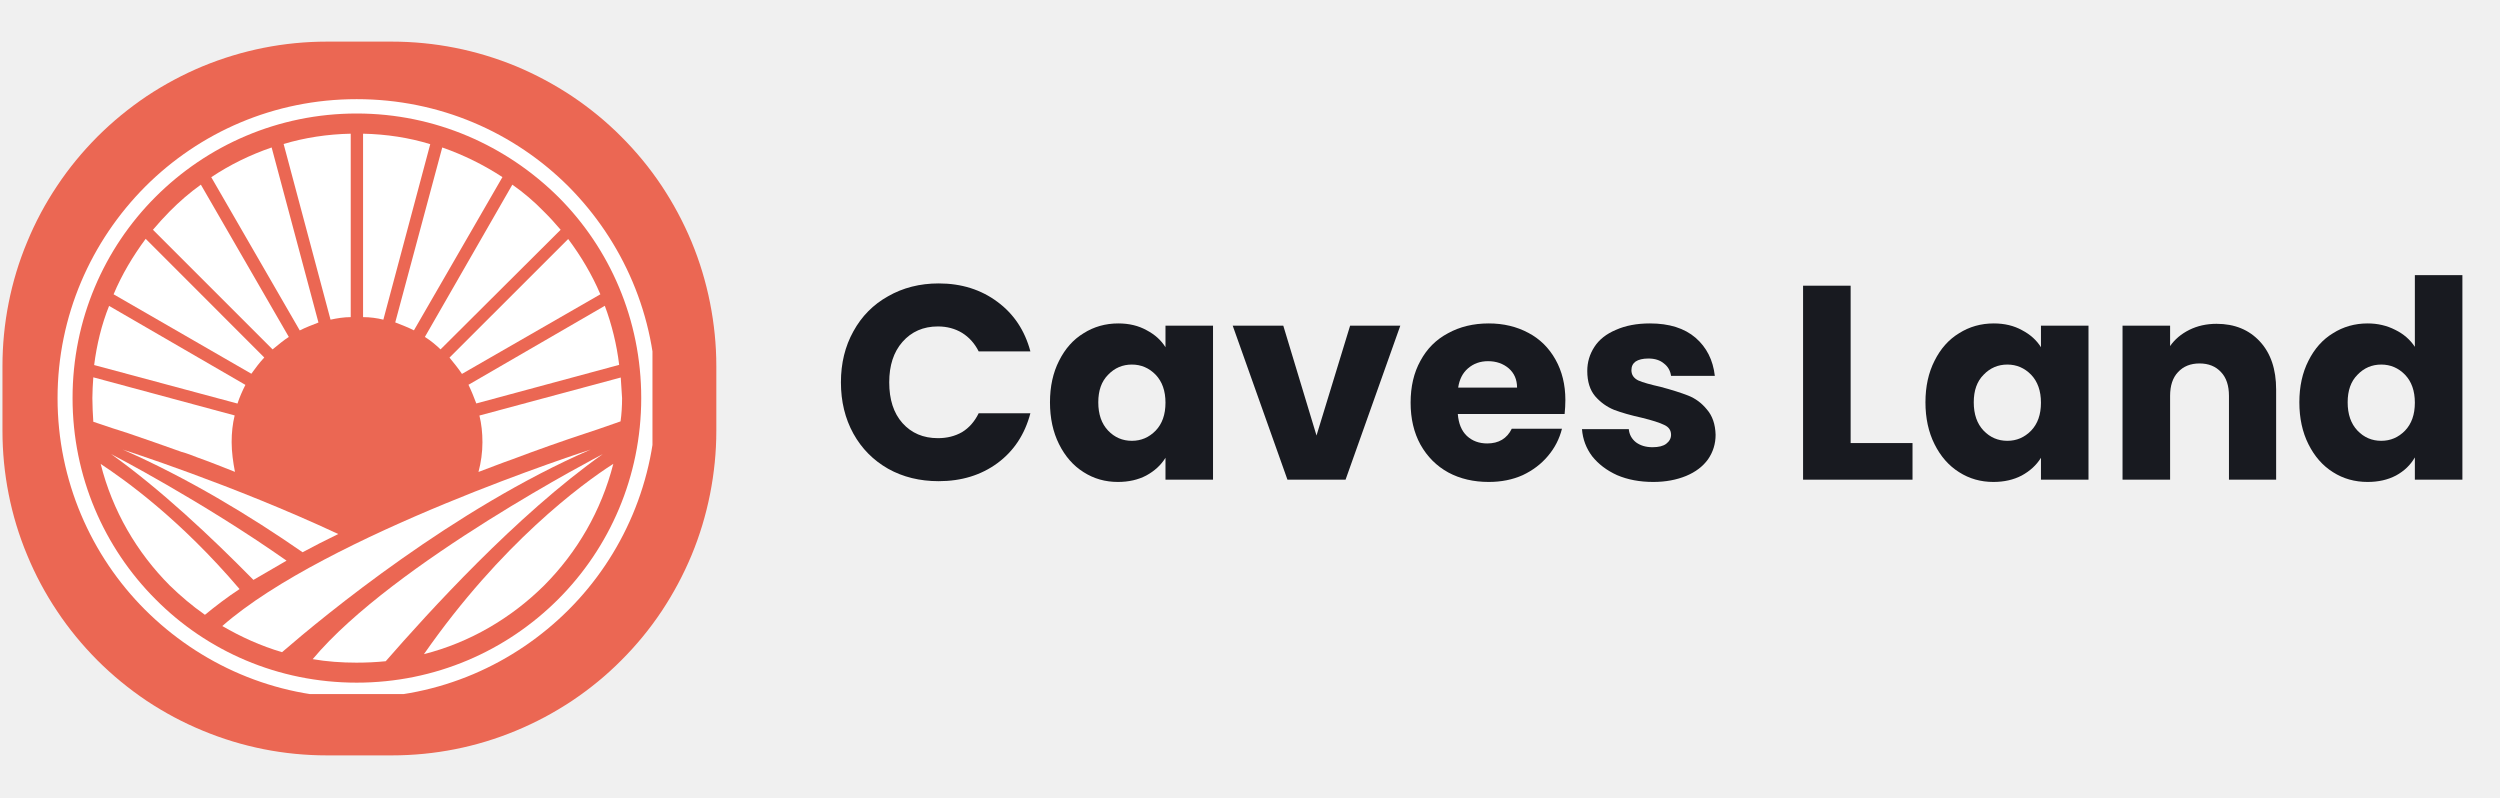
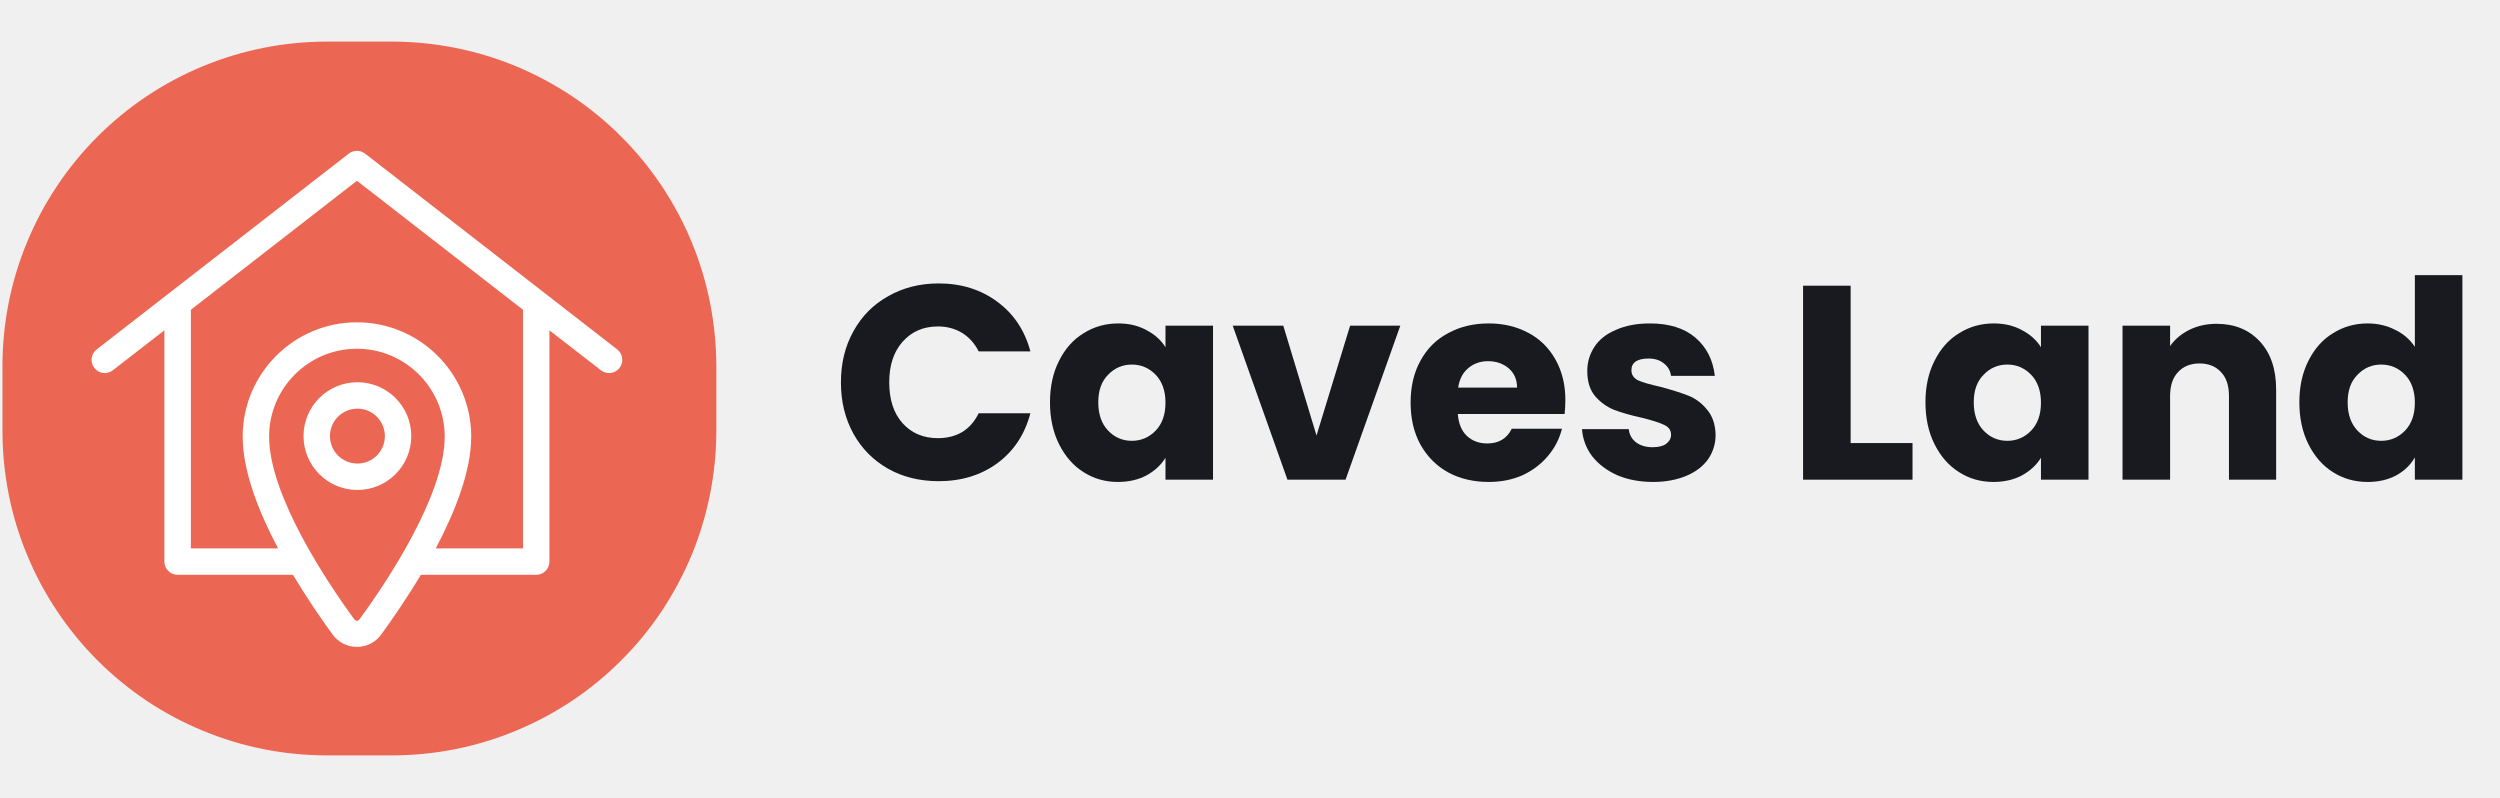
<svg xmlns="http://www.w3.org/2000/svg" width="138" zoomAndPan="magnify" viewBox="0 0 103.5 33" height="44" preserveAspectRatio="xMidYMid meet" version="1.0">
  <defs>
    <g />
-     <clipPath id="c3db885337">
+     <clipPath id="6e583e9ef4">
      <path d="M 0 1.723 L 29.855 1.723 L 29.855 31.578 L 0 31.578 Z M 0 1.723 " clip-rule="nonzero" />
    </clipPath>
-     <clipPath id="f9147105a6">
+     <clipPath id="81fc3bf677">
      <path d="M 6.816 8.438 L 22.938 8.438 L 22.938 24.559 L 6.816 24.559 Z M 6.816 8.438 " clip-rule="nonzero" />
    </clipPath>
-     <clipPath id="1d725834a0">
-       <path d="M 2.383 4.105 L 27.012 4.105 L 27.012 28.734 L 2.383 28.734 Z M 2.383 4.105 " clip-rule="nonzero" />
+     <clipPath id="098fb332f2">
+       <path d="M 3.723 6.203 L 26 6.203 L 26 27 L 3.723 27 Z M 3.723 6.203 " clip-rule="nonzero" />
    </clipPath>
  </defs>
  <g fill="#181a20" fill-opacity="1">
    <g transform="translate(34.43909, 19.85877)">
      <g>
        <path d="M 0.375 -4.031 C 0.375 -4.82 0.547 -5.523 0.891 -6.141 C 1.234 -6.766 1.711 -7.25 2.328 -7.594 C 2.941 -7.945 3.641 -8.125 4.422 -8.125 C 5.367 -8.125 6.18 -7.867 6.859 -7.359 C 7.535 -6.859 7.988 -6.176 8.219 -5.312 L 6.078 -5.312 C 5.91 -5.645 5.68 -5.898 5.391 -6.078 C 5.098 -6.254 4.766 -6.344 4.391 -6.344 C 3.785 -6.344 3.297 -6.129 2.922 -5.703 C 2.555 -5.285 2.375 -4.727 2.375 -4.031 C 2.375 -3.32 2.555 -2.758 2.922 -2.344 C 3.297 -1.926 3.785 -1.719 4.391 -1.719 C 4.766 -1.719 5.098 -1.801 5.391 -1.969 C 5.68 -2.145 5.91 -2.406 6.078 -2.75 L 8.219 -2.75 C 7.988 -1.875 7.535 -1.188 6.859 -0.688 C 6.18 -0.188 5.367 0.062 4.422 0.062 C 3.641 0.062 2.941 -0.109 2.328 -0.453 C 1.711 -0.805 1.234 -1.289 0.891 -1.906 C 0.547 -2.531 0.375 -3.238 0.375 -4.031 Z M 0.375 -4.031 " />
      </g>
    </g>
  </g>
  <g fill="#181a20" fill-opacity="1">
    <g transform="translate(43.15703, 19.85877)">
      <g>
        <path d="M 0.312 -3.203 C 0.312 -3.859 0.438 -4.43 0.688 -4.922 C 0.938 -5.422 1.273 -5.801 1.703 -6.062 C 2.129 -6.332 2.609 -6.469 3.141 -6.469 C 3.586 -6.469 3.977 -6.375 4.312 -6.188 C 4.656 -6.008 4.914 -5.773 5.094 -5.484 L 5.094 -6.375 L 7.062 -6.375 L 7.062 0 L 5.094 0 L 5.094 -0.906 C 4.906 -0.602 4.641 -0.359 4.297 -0.172 C 3.961 0.004 3.57 0.094 3.125 0.094 C 2.602 0.094 2.129 -0.039 1.703 -0.312 C 1.273 -0.582 0.938 -0.969 0.688 -1.469 C 0.438 -1.969 0.312 -2.547 0.312 -3.203 Z M 5.094 -3.188 C 5.094 -3.676 4.957 -4.062 4.688 -4.344 C 4.414 -4.625 4.086 -4.766 3.703 -4.766 C 3.316 -4.766 2.988 -4.625 2.719 -4.344 C 2.445 -4.07 2.312 -3.691 2.312 -3.203 C 2.312 -2.711 2.445 -2.32 2.719 -2.031 C 2.988 -1.75 3.316 -1.609 3.703 -1.609 C 4.086 -1.609 4.414 -1.75 4.688 -2.031 C 4.957 -2.312 5.094 -2.695 5.094 -3.188 Z M 5.094 -3.188 " />
      </g>
    </g>
  </g>
  <g fill="#181a20" fill-opacity="1">
    <g transform="translate(50.92536, 19.85877)">
      <g>
        <path d="M 3.578 -1.828 L 4.969 -6.375 L 7.047 -6.375 L 4.781 0 L 2.375 0 L 0.109 -6.375 L 2.203 -6.375 Z M 3.578 -1.828 " />
      </g>
    </g>
  </g>
  <g fill="#181a20" fill-opacity="1">
    <g transform="translate(58.08733, 19.85877)">
      <g>
        <path d="M 6.719 -3.297 C 6.719 -3.109 6.707 -2.914 6.688 -2.719 L 2.266 -2.719 C 2.297 -2.32 2.422 -2.02 2.641 -1.812 C 2.867 -1.602 3.148 -1.5 3.484 -1.5 C 3.961 -1.5 4.301 -1.703 4.5 -2.109 L 6.578 -2.109 C 6.473 -1.691 6.281 -1.316 6 -0.984 C 5.719 -0.648 5.367 -0.383 4.953 -0.188 C 4.535 0 4.066 0.094 3.547 0.094 C 2.922 0.094 2.363 -0.035 1.875 -0.297 C 1.383 -0.566 1 -0.953 0.719 -1.453 C 0.445 -1.953 0.312 -2.531 0.312 -3.188 C 0.312 -3.852 0.445 -4.43 0.719 -4.922 C 0.988 -5.422 1.367 -5.801 1.859 -6.062 C 2.348 -6.332 2.91 -6.469 3.547 -6.469 C 4.16 -6.469 4.707 -6.336 5.188 -6.078 C 5.664 -5.828 6.039 -5.457 6.312 -4.969 C 6.582 -4.488 6.719 -3.93 6.719 -3.297 Z M 4.719 -3.812 C 4.719 -4.145 4.602 -4.41 4.375 -4.609 C 4.145 -4.805 3.859 -4.906 3.516 -4.906 C 3.191 -4.906 2.914 -4.805 2.688 -4.609 C 2.469 -4.422 2.332 -4.156 2.281 -3.812 Z M 4.719 -3.812 " />
      </g>
    </g>
  </g>
  <g fill="#181a20" fill-opacity="1">
    <g transform="translate(65.1349, 19.85877)">
      <g>
        <path d="M 3.312 0.094 C 2.75 0.094 2.25 0 1.812 -0.188 C 1.383 -0.383 1.039 -0.645 0.781 -0.969 C 0.531 -1.301 0.391 -1.676 0.359 -2.094 L 2.297 -2.094 C 2.316 -1.875 2.414 -1.691 2.594 -1.547 C 2.781 -1.41 3.008 -1.344 3.281 -1.344 C 3.531 -1.344 3.719 -1.391 3.844 -1.484 C 3.977 -1.586 4.047 -1.711 4.047 -1.859 C 4.047 -2.047 3.953 -2.18 3.766 -2.266 C 3.578 -2.359 3.27 -2.457 2.844 -2.562 C 2.383 -2.664 2 -2.773 1.688 -2.891 C 1.383 -3.016 1.125 -3.203 0.906 -3.453 C 0.688 -3.711 0.578 -4.062 0.578 -4.5 C 0.578 -4.863 0.676 -5.195 0.875 -5.5 C 1.07 -5.801 1.367 -6.035 1.766 -6.203 C 2.16 -6.379 2.629 -6.469 3.172 -6.469 C 3.973 -6.469 4.602 -6.27 5.062 -5.875 C 5.52 -5.477 5.785 -4.953 5.859 -4.297 L 4.047 -4.297 C 4.016 -4.516 3.914 -4.688 3.75 -4.812 C 3.594 -4.945 3.379 -5.016 3.109 -5.016 C 2.879 -5.016 2.703 -4.973 2.578 -4.891 C 2.461 -4.805 2.406 -4.688 2.406 -4.531 C 2.406 -4.344 2.5 -4.203 2.688 -4.109 C 2.883 -4.023 3.191 -3.938 3.609 -3.844 C 4.078 -3.719 4.457 -3.598 4.75 -3.484 C 5.051 -3.367 5.312 -3.176 5.531 -2.906 C 5.758 -2.645 5.879 -2.297 5.891 -1.859 C 5.891 -1.484 5.785 -1.145 5.578 -0.844 C 5.367 -0.551 5.066 -0.32 4.672 -0.156 C 4.273 0.008 3.82 0.094 3.312 0.094 Z M 3.312 0.094 " />
      </g>
    </g>
  </g>
  <g fill="#181a20" fill-opacity="1">
    <g transform="translate(71.51889, 19.85877)">
      <g />
    </g>
  </g>
  <g fill="#181a20" fill-opacity="1">
    <g transform="translate(73.94435, 19.85877)">
      <g>
        <path d="M 2.672 -1.516 L 5.234 -1.516 L 5.234 0 L 0.703 0 L 0.703 -8.031 L 2.672 -8.031 Z M 2.672 -1.516 " />
      </g>
    </g>
  </g>
  <g fill="#181a20" fill-opacity="1">
    <g transform="translate(79.40164, 19.85877)">
      <g>
        <path d="M 0.312 -3.203 C 0.312 -3.859 0.438 -4.43 0.688 -4.922 C 0.938 -5.422 1.273 -5.801 1.703 -6.062 C 2.129 -6.332 2.609 -6.469 3.141 -6.469 C 3.586 -6.469 3.977 -6.375 4.312 -6.188 C 4.656 -6.008 4.914 -5.773 5.094 -5.484 L 5.094 -6.375 L 7.062 -6.375 L 7.062 0 L 5.094 0 L 5.094 -0.906 C 4.906 -0.602 4.641 -0.359 4.297 -0.172 C 3.961 0.004 3.57 0.094 3.125 0.094 C 2.602 0.094 2.129 -0.039 1.703 -0.312 C 1.273 -0.582 0.938 -0.969 0.688 -1.469 C 0.438 -1.969 0.312 -2.547 0.312 -3.203 Z M 5.094 -3.188 C 5.094 -3.676 4.957 -4.062 4.688 -4.344 C 4.414 -4.625 4.086 -4.766 3.703 -4.766 C 3.316 -4.766 2.988 -4.625 2.719 -4.344 C 2.445 -4.07 2.312 -3.691 2.312 -3.203 C 2.312 -2.711 2.445 -2.32 2.719 -2.031 C 2.988 -1.75 3.316 -1.609 3.703 -1.609 C 4.086 -1.609 4.414 -1.75 4.688 -2.031 C 4.957 -2.312 5.094 -2.695 5.094 -3.188 Z M 5.094 -3.188 " />
      </g>
    </g>
  </g>
  <g fill="#181a20" fill-opacity="1">
    <g transform="translate(87.16997, 19.85877)">
      <g>
        <path d="M 4.594 -6.453 C 5.344 -6.453 5.941 -6.207 6.391 -5.719 C 6.836 -5.238 7.062 -4.578 7.062 -3.734 L 7.062 0 L 5.109 0 L 5.109 -3.469 C 5.109 -3.895 5 -4.223 4.781 -4.453 C 4.562 -4.691 4.266 -4.812 3.891 -4.812 C 3.516 -4.812 3.219 -4.691 3 -4.453 C 2.781 -4.223 2.672 -3.895 2.672 -3.469 L 2.672 0 L 0.703 0 L 0.703 -6.375 L 2.672 -6.375 L 2.672 -5.531 C 2.867 -5.812 3.133 -6.035 3.469 -6.203 C 3.801 -6.367 4.176 -6.453 4.594 -6.453 Z M 4.594 -6.453 " />
      </g>
    </g>
  </g>
  <g fill="#181a20" fill-opacity="1">
    <g transform="translate(94.88111, 19.85877)">
      <g>
        <path d="M 0.312 -3.203 C 0.312 -3.859 0.438 -4.43 0.688 -4.922 C 0.938 -5.422 1.273 -5.801 1.703 -6.062 C 2.129 -6.332 2.609 -6.469 3.141 -6.469 C 3.555 -6.469 3.938 -6.379 4.281 -6.203 C 4.625 -6.035 4.895 -5.801 5.094 -5.5 L 5.094 -8.469 L 7.062 -8.469 L 7.062 0 L 5.094 0 L 5.094 -0.922 C 4.914 -0.609 4.656 -0.359 4.312 -0.172 C 3.977 0.004 3.586 0.094 3.141 0.094 C 2.609 0.094 2.129 -0.039 1.703 -0.312 C 1.273 -0.582 0.938 -0.969 0.688 -1.469 C 0.438 -1.969 0.312 -2.547 0.312 -3.203 Z M 5.094 -3.188 C 5.094 -3.676 4.957 -4.062 4.688 -4.344 C 4.414 -4.625 4.086 -4.766 3.703 -4.766 C 3.316 -4.766 2.988 -4.625 2.719 -4.344 C 2.445 -4.07 2.312 -3.691 2.312 -3.203 C 2.312 -2.711 2.445 -2.32 2.719 -2.031 C 2.988 -1.75 3.316 -1.609 3.703 -1.609 C 4.086 -1.609 4.414 -1.75 4.688 -2.031 C 4.957 -2.312 5.094 -2.695 5.094 -3.188 Z M 5.094 -3.188 " />
      </g>
    </g>
  </g>
-   <g clip-path="url(#c3db885337)">
+   <g clip-path="url(#6e583e9ef4)">
    <path fill="#eb6753" d="M 13.535 1.723 L 16.223 1.723 C 17.102 1.723 17.977 1.809 18.844 1.98 C 19.707 2.152 20.547 2.406 21.363 2.742 C 22.176 3.082 22.949 3.496 23.684 3.984 C 24.418 4.477 25.098 5.031 25.719 5.656 C 26.344 6.281 26.902 6.957 27.391 7.691 C 27.879 8.426 28.293 9.199 28.633 10.016 C 28.969 10.828 29.223 11.668 29.395 12.535 C 29.566 13.398 29.656 14.273 29.656 15.156 L 29.656 17.84 C 29.656 18.723 29.566 19.598 29.395 20.461 C 29.223 21.328 28.969 22.168 28.633 22.98 C 28.293 23.797 27.879 24.57 27.391 25.305 C 26.902 26.039 26.344 26.715 25.719 27.34 C 25.098 27.965 24.418 28.52 23.684 29.012 C 22.949 29.5 22.176 29.914 21.363 30.25 C 20.547 30.59 19.707 30.844 18.844 31.016 C 17.977 31.188 17.102 31.273 16.223 31.273 L 13.535 31.273 C 12.652 31.273 11.777 31.188 10.914 31.016 C 10.051 30.844 9.211 30.59 8.395 30.25 C 7.578 29.914 6.805 29.5 6.07 29.012 C 5.34 28.52 4.66 27.965 4.035 27.34 C 3.414 26.715 2.855 26.039 2.367 25.305 C 1.875 24.57 1.461 23.797 1.125 22.98 C 0.785 22.168 0.531 21.328 0.359 20.461 C 0.188 19.598 0.102 18.723 0.102 17.84 L 0.102 15.156 C 0.102 14.273 0.188 13.398 0.359 12.535 C 0.531 11.668 0.785 10.828 1.125 10.016 C 1.461 9.199 1.875 8.426 2.367 7.691 C 2.855 6.957 3.414 6.281 4.035 5.656 C 4.66 5.031 5.34 4.477 6.07 3.984 C 6.805 3.496 7.578 3.082 8.395 2.742 C 9.211 2.406 10.051 2.152 10.914 1.98 C 11.777 1.809 12.652 1.723 13.535 1.723 Z M 13.535 1.723 " fill-opacity="1" fill-rule="nonzero" />
  </g>
-   <g clip-path="url(#f9147105a6)">
+   <g clip-path="url(#81fc3bf677)">
    <path fill="#eb6753" d="M 22.113 16.574 L 21.359 15.922 L 21.359 22.105 C 21.359 23.148 20.512 23.992 19.473 23.992 L 17.203 23.992 C 17.395 23.797 17.594 23.582 17.797 23.348 C 17.977 23.141 18.141 22.938 18.297 22.734 L 19.473 22.734 C 19.816 22.734 20.102 22.453 20.102 22.105 L 20.102 14.828 L 14.879 10.293 L 9.656 14.828 L 9.656 22.105 C 9.656 22.453 9.938 22.734 10.285 22.734 L 11.461 22.734 C 11.613 22.938 11.781 23.141 11.957 23.348 C 12.16 23.582 12.363 23.797 12.551 23.992 L 10.285 23.992 C 9.246 23.992 8.398 23.148 8.398 22.105 L 8.398 15.922 L 7.645 16.574 L 6.816 15.625 L 14.879 8.625 L 22.938 15.625 Z M 14.879 17.98 C 14.355 17.98 13.934 18.406 13.934 18.926 C 13.934 19.445 14.355 19.871 14.879 19.871 C 15.398 19.871 15.82 19.445 15.82 18.926 C 15.82 18.406 15.398 17.98 14.879 17.98 Z M 18.496 19.117 C 18.496 20.117 17.941 21.262 16.848 22.523 C 16.074 23.418 15.309 24.043 15.273 24.07 L 14.879 24.395 L 14.48 24.07 C 14.449 24.043 13.684 23.418 12.91 22.523 C 11.816 21.262 11.262 20.117 11.262 19.117 L 11.262 18.93 C 11.262 16.934 12.883 15.312 14.879 15.312 C 16.871 15.312 18.496 16.934 18.496 18.93 Z M 17.238 18.93 C 17.238 17.629 16.18 16.57 14.879 16.57 C 13.578 16.57 12.52 17.629 12.52 18.93 L 12.52 19.117 C 12.52 19.785 12.996 20.703 13.859 21.699 C 14.234 22.133 14.609 22.496 14.879 22.746 C 15.781 21.922 17.238 20.328 17.238 19.117 Z M 17.238 18.93 " fill-opacity="1" fill-rule="nonzero" />
  </g>
-   <g clip-path="url(#1d725834a0)">
-     <path fill="#ffffff" d="M 14.766 4.105 C 18.199 4.105 21.293 5.477 23.543 7.727 C 25.773 9.977 27.164 13.07 27.164 16.484 C 27.164 19.898 25.773 23.012 23.543 25.242 C 21.293 27.492 18.199 28.887 14.766 28.887 C 11.348 28.887 8.258 27.492 6.004 25.242 C 3.773 23.012 2.383 19.898 2.383 16.484 C 2.383 13.07 3.773 9.977 6.012 7.727 C 8.262 5.477 11.348 4.105 14.766 4.105 Z M 23.121 8.16 C 20.965 6.023 18.02 4.699 14.766 4.699 C 11.508 4.699 8.566 6.023 6.438 8.152 C 4.305 10.285 3.004 13.23 3.004 16.48 C 3.004 19.73 4.312 22.68 6.438 24.809 C 8.562 26.953 11.512 28.262 14.766 28.262 C 18.016 28.262 20.965 26.953 23.109 24.809 C 25.238 22.68 26.547 19.73 26.547 16.48 C 26.547 13.23 25.246 10.285 23.121 8.16 Z M 23.121 8.16 " fill-opacity="1" fill-rule="nonzero" />
+   <g clip-path="url(#098fb332f2)">
+     <path fill="#ffffff" d="M 25.551 14.465 L 15.113 6.359 C 14.914 6.207 14.637 6.207 14.441 6.359 L 4.004 14.465 C 3.762 14.648 3.719 14.992 3.906 15.234 C 4.09 15.473 4.434 15.516 4.672 15.328 L 6.805 13.676 L 6.805 23.25 C 6.805 23.551 7.051 23.797 7.352 23.797 L 12.129 23.797 C 12.699 24.75 13.289 25.609 13.77 26.27 C 14.008 26.594 14.375 26.781 14.777 26.781 C 15.18 26.781 15.547 26.594 15.781 26.27 C 16.262 25.609 16.855 24.75 17.422 23.797 L 22.199 23.797 C 22.5 23.797 22.746 23.551 22.746 23.25 L 22.746 13.676 L 24.879 15.328 C 24.977 15.406 25.098 15.445 25.215 15.445 C 25.375 15.445 25.539 15.371 25.645 15.234 C 25.832 14.992 25.789 14.648 25.551 14.465 Z M 14.898 25.621 C 14.82 25.727 14.73 25.727 14.652 25.621 C 13.598 24.176 11.141 20.539 11.141 18.074 C 11.141 16.07 12.77 14.438 14.777 14.438 C 16.781 14.438 18.41 16.07 18.41 18.074 C 18.41 20.539 15.953 24.176 14.898 25.621 Z M 21.652 22.703 L 18.039 22.703 C 18.855 21.16 19.508 19.492 19.508 18.074 C 19.508 15.465 17.383 13.344 14.777 13.344 C 12.168 13.344 10.047 15.465 10.047 18.074 C 10.047 19.492 10.695 21.16 11.512 22.703 L 7.902 22.703 L 7.902 12.824 L 14.777 7.484 L 21.652 12.824 Z M 21.652 22.703 " fill-opacity="1" fill-rule="nonzero" />
  </g>
-   <path fill="#ffffff" d="M 12.945 27.289 C 16.281 23.301 24.953 18.801 24.953 18.801 C 21.375 21.336 17.734 25.352 15.969 27.375 C 15.578 27.414 15.172 27.434 14.758 27.434 C 14.152 27.434 13.535 27.391 12.945 27.289 Z M 12.945 27.289 " fill-opacity="1" fill-rule="nonzero" />
-   <path fill="#ffffff" d="M 9.203 25.918 C 13.516 22.129 24.449 18.613 24.449 18.613 C 18.805 21.066 13.48 25.441 11.676 27 C 10.797 26.742 9.977 26.367 9.203 25.918 Z M 9.203 25.918 " fill-opacity="1" fill-rule="nonzero" />
-   <path fill="#ffffff" d="M 17.551 27.082 C 20.742 22.504 24.078 20.043 25.391 19.203 C 24.895 21.145 23.895 22.863 22.527 24.238 C 21.168 25.586 19.457 26.598 17.551 27.082 Z M 17.551 27.082 " fill-opacity="1" fill-rule="nonzero" />
-   <path fill="#ffffff" d="M 4.168 19.207 C 5.188 19.879 7.457 21.496 9.918 24.387 C 9.383 24.738 8.914 25.102 8.484 25.453 C 7.949 25.078 7.484 24.68 7.031 24.242 C 5.664 22.871 4.656 21.148 4.168 19.207 Z M 4.168 19.207 " fill-opacity="1" fill-rule="nonzero" />
-   <path fill="#ffffff" d="M 4.598 18.797 C 4.598 18.797 8.344 20.738 11.863 23.211 C 11.395 23.48 10.949 23.746 10.492 24.008 C 8.746 22.234 6.664 20.273 4.598 18.797 Z M 4.598 18.797 " fill-opacity="1" fill-rule="nonzero" />
-   <path fill="#ffffff" d="M 5.082 18.613 C 5.082 18.613 9.625 20.062 14.004 22.109 C 13.488 22.359 13.004 22.605 12.527 22.863 C 10.348 21.352 7.746 19.777 5.082 18.613 Z M 5.082 18.613 " fill-opacity="1" fill-rule="nonzero" />
-   <path fill="#ffffff" d="M 9.59 18.305 C 9.59 17.914 9.629 17.551 9.715 17.199 L 3.863 15.621 C 3.844 15.91 3.824 16.199 3.824 16.48 C 3.824 16.809 3.844 17.129 3.863 17.461 L 4.664 17.73 L 5.312 17.938 C 6.047 18.184 6.789 18.453 7.523 18.711 C 7.75 18.77 7.953 18.855 8.172 18.938 C 8.688 19.121 9.211 19.332 9.727 19.535 C 9.652 19.148 9.59 18.715 9.59 18.305 Z M 9.59 18.305 " fill-opacity="1" fill-rule="nonzero" />
-   <path fill="#ffffff" d="M 3.898 15.113 L 9.832 16.707 C 9.918 16.441 10.039 16.172 10.16 15.934 L 4.516 12.664 C 4.207 13.434 4.004 14.273 3.898 15.113 Z M 3.898 15.113 " fill-opacity="1" fill-rule="nonzero" />
-   <path fill="#ffffff" d="M 4.703 12.184 L 10.406 15.473 C 10.57 15.246 10.734 15.023 10.941 14.801 L 6.031 9.887 C 5.496 10.613 5.043 11.371 4.703 12.184 Z M 4.703 12.184 " fill-opacity="1" fill-rule="nonzero" />
-   <path fill="#ffffff" d="M 6.332 9.512 L 11.285 14.465 C 11.512 14.281 11.734 14.09 11.957 13.949 L 8.316 7.645 C 7.863 7.969 7.438 8.336 7.027 8.75 C 6.785 8.996 6.562 9.242 6.332 9.512 Z M 6.332 9.512 " fill-opacity="1" fill-rule="nonzero" />
-   <path fill="#ffffff" d="M 8.746 7.336 L 12.41 13.68 C 12.656 13.555 12.926 13.453 13.184 13.352 L 11.246 6.105 C 10.348 6.414 9.512 6.824 8.746 7.336 Z M 8.746 7.336 " fill-opacity="1" fill-rule="nonzero" />
-   <path fill="#ffffff" d="M 11.742 5.961 L 13.684 13.234 C 13.949 13.176 14.238 13.129 14.52 13.129 L 14.52 5.535 C 13.555 5.555 12.617 5.699 11.742 5.961 Z M 11.742 5.961 " fill-opacity="1" fill-rule="nonzero" />
-   <path fill="#ffffff" d="M 15.031 5.535 L 15.031 13.129 C 15.32 13.129 15.605 13.168 15.871 13.234 L 17.812 5.969 C 16.941 5.699 15.992 5.555 15.031 5.535 Z M 15.031 5.535 " fill-opacity="1" fill-rule="nonzero" />
-   <path fill="#ffffff" d="M 18.309 6.105 L 16.363 13.348 C 16.633 13.453 16.898 13.555 17.137 13.676 L 20.801 7.332 C 20.023 6.824 19.191 6.414 18.309 6.105 Z M 18.309 6.105 " fill-opacity="1" fill-rule="nonzero" />
-   <path fill="#ffffff" d="M 21.211 7.645 L 17.59 13.949 C 17.816 14.09 18.039 14.273 18.238 14.465 L 23.211 9.512 C 22.98 9.242 22.758 8.996 22.516 8.758 C 22.109 8.34 21.684 7.977 21.211 7.645 Z M 21.211 7.645 " fill-opacity="1" fill-rule="nonzero" />
-   <path fill="#ffffff" d="M 23.523 9.895 L 18.609 14.805 C 18.793 15.031 18.98 15.258 19.125 15.48 L 24.855 12.184 C 24.508 11.371 24.059 10.613 23.523 9.895 Z M 23.523 9.895 " fill-opacity="1" fill-rule="nonzero" />
-   <path fill="#ffffff" d="M 25.039 12.66 L 19.395 15.93 C 19.516 16.18 19.621 16.445 19.719 16.703 L 25.633 15.105 C 25.535 14.273 25.328 13.434 25.039 12.66 Z M 25.039 12.66 " fill-opacity="1" fill-rule="nonzero" />
-   <path fill="#ffffff" d="M 25.699 15.629 L 19.848 17.203 C 19.934 17.555 19.973 17.918 19.973 18.309 C 19.973 18.723 19.914 19.148 19.809 19.539 C 20.305 19.355 20.77 19.168 21.242 19.004 C 22.223 18.633 23.246 18.27 24.254 17.938 L 24.75 17.773 L 25.691 17.445 C 25.734 17.141 25.754 16.816 25.754 16.484 C 25.738 16.199 25.719 15.91 25.699 15.629 Z M 25.699 15.629 " fill-opacity="1" fill-rule="nonzero" />
+   <path fill="#ffffff" d="M 14.797 15.824 C 13.566 15.824 12.566 16.824 12.566 18.055 C 12.566 19.285 13.566 20.285 14.797 20.285 C 16.027 20.285 17.027 19.285 17.027 18.055 C 17.027 16.824 16.027 15.824 14.797 15.824 Z M 14.797 19.191 C 14.168 19.191 13.66 18.68 13.66 18.055 C 13.66 17.43 14.168 16.918 14.797 16.918 C 15.422 16.918 15.934 17.426 15.934 18.055 C 15.934 18.684 15.422 19.191 14.797 19.191 Z M 14.797 19.191 " fill-opacity="1" fill-rule="nonzero" />
</svg>
